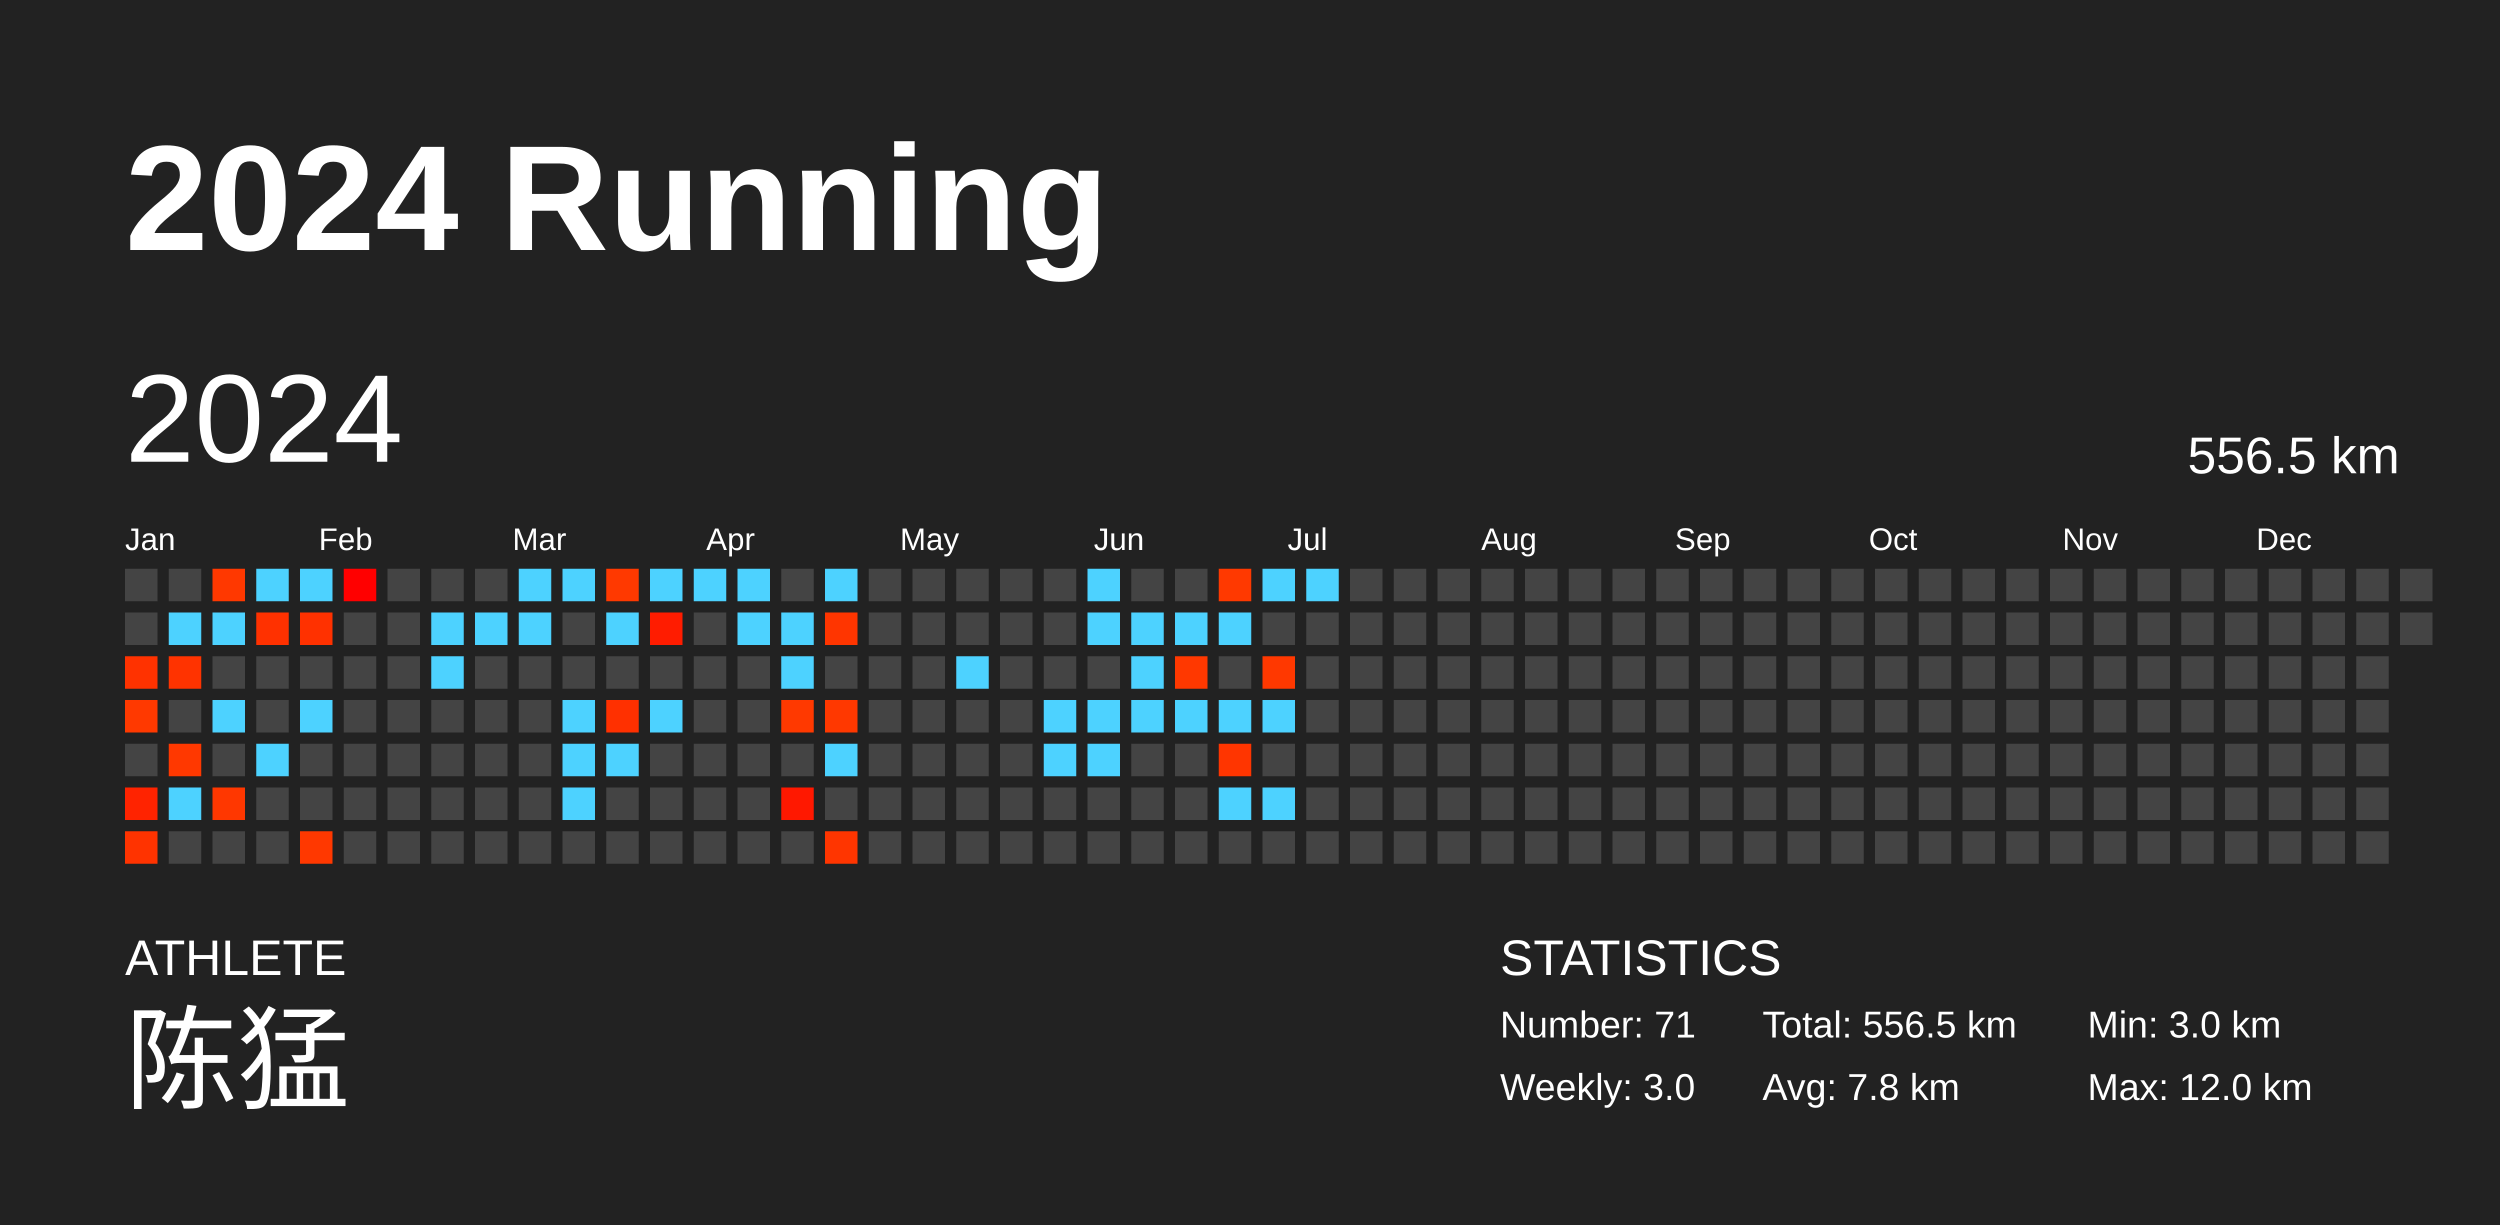
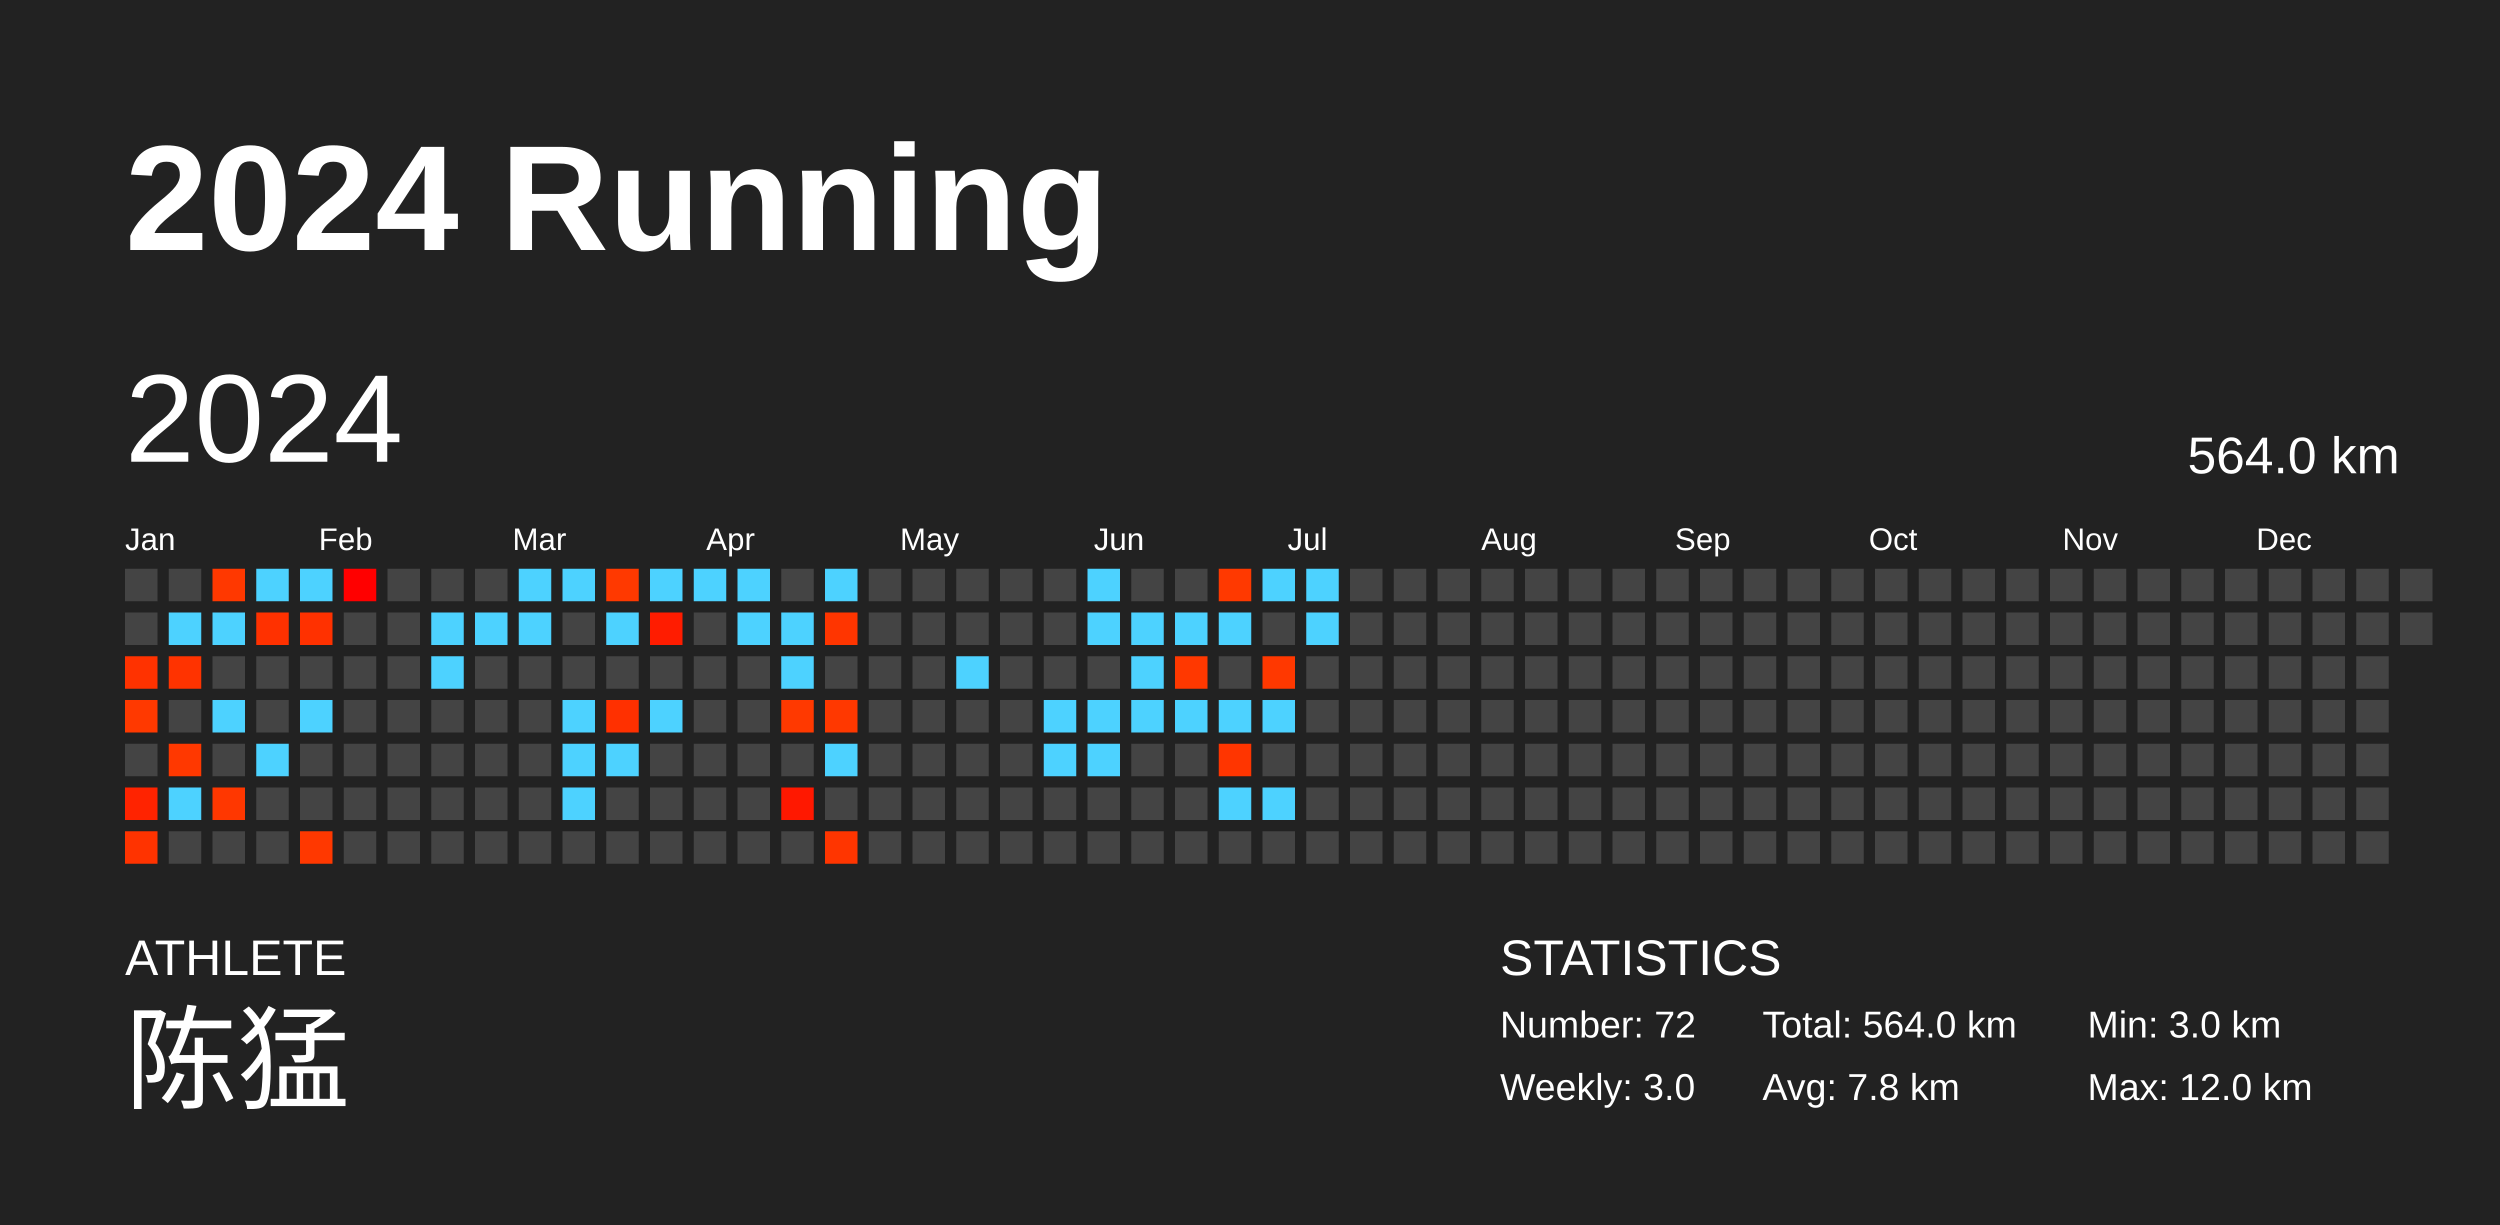
<svg xmlns="http://www.w3.org/2000/svg" baseProfile="full" height="98mm" version="1.1" viewBox="0,0,200,98" width="200mm">
  <defs />
  <rect fill="#222222" height="98" width="200" x="0" y="0" />
  <text fill="#FFFFFF" style="font-size:12px; font-family:Arial; font-weight:bold;" x="10" y="20">2024 Running</text>
  <text fill="#FFFFFF" style="font-size:4px; font-family:Arial" x="10" y="78">ATHLETE</text>
  <text fill="#FFFFFF" style="font-size:9px; font-family:Arial" x="10" y="88">陈猛</text>
  <text fill="#FFFFFF" style="font-size:4px; font-family:Arial" x="120" y="78">STATISTICS</text>
-   <text fill="#FFFFFF" style="font-size:3px; font-family:Arial" x="120" y="83">Number: 71</text>
+   <text fill="#FFFFFF" style="font-size:3px; font-family:Arial" x="120" y="83">Number: 72</text>
  <text fill="#FFFFFF" style="font-size:3px; font-family:Arial" x="120" y="88">Weekly: 3.0</text>
-   <text fill="#FFFFFF" style="font-size:3px; font-family:Arial" x="141" y="83">Total: 556.5 km</text>
+   <text fill="#FFFFFF" style="font-size:3px; font-family:Arial" x="141" y="83">Total: 564.0 km</text>
  <text fill="#FFFFFF" style="font-size:3px; font-family:Arial" x="141" y="88">Avg: 7.8 km</text>
  <text fill="#FFFFFF" style="font-size:3px; font-family:Arial" x="167" y="83">Min: 3.0 km</text>
  <text fill="#FFFFFF" style="font-size:3px; font-family:Arial" x="167" y="88">Max: 12.0 km</text>
  <text dominant-baseline="hanging" fill="#FFFFFF" style="font-size:10.0px; font-family:Arial;" x="10" y="30">2024</text>
-   <text dominant-baseline="hanging" fill="#FFFFFF" style="font-size:4.125px; font-family:Arial;" x="175" y="35">556.5 km</text>
+   <text dominant-baseline="hanging" fill="#FFFFFF" style="font-size:4.125px; font-family:Arial;" x="175" y="35">564.0 km</text>
  <text fill="#FFFFFF" style="font-size:2.5px; font-family:Arial" x="10.0" y="44">Jan</text>
  <text fill="#FFFFFF" style="font-size:2.5px; font-family:Arial" x="25.5" y="44">Feb</text>
  <text fill="#FFFFFF" style="font-size:2.5px; font-family:Arial" x="41.0" y="44">Mar</text>
  <text fill="#FFFFFF" style="font-size:2.5px; font-family:Arial" x="56.5" y="44">Apr</text>
  <text fill="#FFFFFF" style="font-size:2.5px; font-family:Arial" x="72.0" y="44">May</text>
  <text fill="#FFFFFF" style="font-size:2.5px; font-family:Arial" x="87.5" y="44">Jun</text>
  <text fill="#FFFFFF" style="font-size:2.5px; font-family:Arial" x="103.0" y="44">Jul</text>
  <text fill="#FFFFFF" style="font-size:2.5px; font-family:Arial" x="118.5" y="44">Aug</text>
  <text fill="#FFFFFF" style="font-size:2.5px; font-family:Arial" x="134.0" y="44">Sep</text>
  <text fill="#FFFFFF" style="font-size:2.5px; font-family:Arial" x="149.5" y="44">Oct</text>
  <text fill="#FFFFFF" style="font-size:2.5px; font-family:Arial" x="165.0" y="44">Nov</text>
  <text fill="#FFFFFF" style="font-size:2.5px; font-family:Arial" x="180.5" y="44">Dec</text>
  <rect fill="#444444" height="2.6" width="2.6" x="10.0" y="45.5" />
  <rect fill="#444444" height="2.6" width="2.6" x="10.0" y="49.0" />
  <rect fill="#ff3200" height="2.6" width="2.6" x="10.0" y="52.5" />
  <rect fill="#ff3900" height="2.6" width="2.6" x="10.0" y="56.0" />
  <rect fill="#444444" height="2.6" width="2.6" x="10.0" y="59.5" />
  <rect fill="#ff2300" height="2.6" width="2.6" x="10.0" y="63.0" />
  <rect fill="#ff3300" height="2.6" width="2.6" x="10.0" y="66.5" />
  <rect fill="#444444" height="2.6" width="2.6" x="13.5" y="45.5" />
  <rect fill="#4dd2ff" height="2.6" width="2.6" x="13.5" y="49.0" />
  <rect fill="#ff3300" height="2.6" width="2.6" x="13.5" y="52.5" />
  <rect fill="#444444" height="2.6" width="2.6" x="13.5" y="56.0" />
  <rect fill="#ff3800" height="2.6" width="2.6" x="13.5" y="59.5" />
  <rect fill="#4dd2ff" height="2.6" width="2.6" x="13.5" y="63.0" />
  <rect fill="#444444" height="2.6" width="2.6" x="13.5" y="66.5" />
  <rect fill="#ff3800" height="2.6" width="2.6" x="17.0" y="45.5" />
  <rect fill="#4dd2ff" height="2.6" width="2.6" x="17.0" y="49.0" />
  <rect fill="#444444" height="2.6" width="2.6" x="17.0" y="52.5" />
  <rect fill="#4dd2ff" height="2.6" width="2.6" x="17.0" y="56.0" />
  <rect fill="#444444" height="2.6" width="2.6" x="17.0" y="59.5" />
  <rect fill="#ff3700" height="2.6" width="2.6" x="17.0" y="63.0" />
  <rect fill="#444444" height="2.6" width="2.6" x="17.0" y="66.5" />
  <rect fill="#4dd2ff" height="2.6" width="2.6" x="20.5" y="45.5" />
  <rect fill="#ff3100" height="2.6" width="2.6" x="20.5" y="49.0" />
  <rect fill="#444444" height="2.6" width="2.6" x="20.5" y="52.5" />
  <rect fill="#444444" height="2.6" width="2.6" x="20.5" y="56.0" />
  <rect fill="#4dd2ff" height="2.6" width="2.6" x="20.5" y="59.5" />
  <rect fill="#444444" height="2.6" width="2.6" x="20.5" y="63.0" />
  <rect fill="#444444" height="2.6" width="2.6" x="20.5" y="66.5" />
  <rect fill="#4dd2ff" height="2.6" width="2.6" x="24.0" y="45.5" />
  <rect fill="#ff3100" height="2.6" width="2.6" x="24.0" y="49.0" />
  <rect fill="#444444" height="2.6" width="2.6" x="24.0" y="52.5" />
  <rect fill="#4dd2ff" height="2.6" width="2.6" x="24.0" y="56.0" />
  <rect fill="#444444" height="2.6" width="2.6" x="24.0" y="59.5" />
  <rect fill="#444444" height="2.6" width="2.6" x="24.0" y="63.0" />
  <rect fill="#ff3800" height="2.6" width="2.6" x="24.0" y="66.5" />
  <rect fill="#ff0000" height="2.6" width="2.6" x="27.5" y="45.5" />
  <rect fill="#444444" height="2.6" width="2.6" x="27.5" y="49.0" />
  <rect fill="#444444" height="2.6" width="2.6" x="27.5" y="52.5" />
  <rect fill="#444444" height="2.6" width="2.6" x="27.5" y="56.0" />
  <rect fill="#444444" height="2.6" width="2.6" x="27.5" y="59.5" />
  <rect fill="#444444" height="2.6" width="2.6" x="27.5" y="63.0" />
  <rect fill="#444444" height="2.6" width="2.6" x="27.5" y="66.5" />
  <rect fill="#444444" height="2.6" width="2.6" x="31.0" y="45.5" />
  <rect fill="#444444" height="2.6" width="2.6" x="31.0" y="49.0" />
  <rect fill="#444444" height="2.6" width="2.6" x="31.0" y="52.5" />
  <rect fill="#444444" height="2.6" width="2.6" x="31.0" y="56.0" />
  <rect fill="#444444" height="2.6" width="2.6" x="31.0" y="59.5" />
  <rect fill="#444444" height="2.6" width="2.6" x="31.0" y="63.0" />
  <rect fill="#444444" height="2.6" width="2.6" x="31.0" y="66.5" />
  <rect fill="#444444" height="2.6" width="2.6" x="34.5" y="45.5" />
  <rect fill="#4dd2ff" height="2.6" width="2.6" x="34.5" y="49.0" />
  <rect fill="#4dd2ff" height="2.6" width="2.6" x="34.5" y="52.5" />
  <rect fill="#444444" height="2.6" width="2.6" x="34.5" y="56.0" />
  <rect fill="#444444" height="2.6" width="2.6" x="34.5" y="59.5" />
  <rect fill="#444444" height="2.6" width="2.6" x="34.5" y="63.0" />
  <rect fill="#444444" height="2.6" width="2.6" x="34.5" y="66.5" />
  <rect fill="#444444" height="2.6" width="2.6" x="38.0" y="45.5" />
  <rect fill="#4dd2ff" height="2.6" width="2.6" x="38.0" y="49.0" />
  <rect fill="#444444" height="2.6" width="2.6" x="38.0" y="52.5" />
  <rect fill="#444444" height="2.6" width="2.6" x="38.0" y="56.0" />
  <rect fill="#444444" height="2.6" width="2.6" x="38.0" y="59.5" />
  <rect fill="#444444" height="2.6" width="2.6" x="38.0" y="63.0" />
  <rect fill="#444444" height="2.6" width="2.6" x="38.0" y="66.5" />
  <rect fill="#4dd2ff" height="2.6" width="2.6" x="41.5" y="45.5" />
  <rect fill="#4dd2ff" height="2.6" width="2.6" x="41.5" y="49.0" />
  <rect fill="#444444" height="2.6" width="2.6" x="41.5" y="52.5" />
  <rect fill="#444444" height="2.6" width="2.6" x="41.5" y="56.0" />
  <rect fill="#444444" height="2.6" width="2.6" x="41.5" y="59.5" />
  <rect fill="#444444" height="2.6" width="2.6" x="41.5" y="63.0" />
  <rect fill="#444444" height="2.6" width="2.6" x="41.5" y="66.5" />
  <rect fill="#4dd2ff" height="2.6" width="2.6" x="45.0" y="45.5" />
  <rect fill="#444444" height="2.6" width="2.6" x="45.0" y="49.0" />
  <rect fill="#444444" height="2.6" width="2.6" x="45.0" y="52.5" />
  <rect fill="#4dd2ff" height="2.6" width="2.6" x="45.0" y="56.0" />
  <rect fill="#4dd2ff" height="2.6" width="2.6" x="45.0" y="59.5" />
  <rect fill="#4dd2ff" height="2.6" width="2.6" x="45.0" y="63.0" />
  <rect fill="#444444" height="2.6" width="2.6" x="45.0" y="66.5" />
  <rect fill="#ff3900" height="2.6" width="2.6" x="48.5" y="45.5" />
  <rect fill="#4dd2ff" height="2.6" width="2.6" x="48.5" y="49.0" />
  <rect fill="#444444" height="2.6" width="2.6" x="48.5" y="52.5" />
  <rect fill="#ff3000" height="2.6" width="2.6" x="48.5" y="56.0" />
  <rect fill="#4dd2ff" height="2.6" width="2.6" x="48.5" y="59.5" />
  <rect fill="#444444" height="2.6" width="2.6" x="48.5" y="63.0" />
  <rect fill="#444444" height="2.6" width="2.6" x="48.5" y="66.5" />
  <rect fill="#4dd2ff" height="2.6" width="2.6" x="52.0" y="45.5" />
  <rect fill="#ff1c00" height="2.6" width="2.6" x="52.0" y="49.0" />
  <rect fill="#444444" height="2.6" width="2.6" x="52.0" y="52.5" />
  <rect fill="#4dd2ff" height="2.6" width="2.6" x="52.0" y="56.0" />
  <rect fill="#444444" height="2.6" width="2.6" x="52.0" y="59.5" />
  <rect fill="#444444" height="2.6" width="2.6" x="52.0" y="63.0" />
  <rect fill="#444444" height="2.6" width="2.6" x="52.0" y="66.5" />
  <rect fill="#4dd2ff" height="2.6" width="2.6" x="55.5" y="45.5" />
  <rect fill="#444444" height="2.6" width="2.6" x="55.5" y="49.0" />
  <rect fill="#444444" height="2.6" width="2.6" x="55.5" y="52.5" />
  <rect fill="#444444" height="2.6" width="2.6" x="55.5" y="56.0" />
  <rect fill="#444444" height="2.6" width="2.6" x="55.5" y="59.5" />
  <rect fill="#444444" height="2.6" width="2.6" x="55.5" y="63.0" />
  <rect fill="#444444" height="2.6" width="2.6" x="55.5" y="66.5" />
  <rect fill="#4dd2ff" height="2.6" width="2.6" x="59.0" y="45.5" />
  <rect fill="#4dd2ff" height="2.6" width="2.6" x="59.0" y="49.0" />
  <rect fill="#444444" height="2.6" width="2.6" x="59.0" y="52.5" />
  <rect fill="#444444" height="2.6" width="2.6" x="59.0" y="56.0" />
  <rect fill="#444444" height="2.6" width="2.6" x="59.0" y="59.5" />
  <rect fill="#444444" height="2.6" width="2.6" x="59.0" y="63.0" />
  <rect fill="#444444" height="2.6" width="2.6" x="59.0" y="66.5" />
  <rect fill="#444444" height="2.6" width="2.6" x="62.5" y="45.5" />
  <rect fill="#4dd2ff" height="2.6" width="2.6" x="62.5" y="49.0" />
  <rect fill="#4dd2ff" height="2.6" width="2.6" x="62.5" y="52.5" />
  <rect fill="#ff3900" height="2.6" width="2.6" x="62.5" y="56.0" />
  <rect fill="#444444" height="2.6" width="2.6" x="62.5" y="59.5" />
  <rect fill="#ff1800" height="2.6" width="2.6" x="62.5" y="63.0" />
  <rect fill="#444444" height="2.6" width="2.6" x="62.5" y="66.5" />
  <rect fill="#4dd2ff" height="2.6" width="2.6" x="66.0" y="45.5" />
  <rect fill="#ff3500" height="2.6" width="2.6" x="66.0" y="49.0" />
  <rect fill="#444444" height="2.6" width="2.6" x="66.0" y="52.5" />
  <rect fill="#ff3800" height="2.6" width="2.6" x="66.0" y="56.0" />
  <rect fill="#4dd2ff" height="2.6" width="2.6" x="66.0" y="59.5" />
  <rect fill="#444444" height="2.6" width="2.6" x="66.0" y="63.0" />
  <rect fill="#ff3500" height="2.6" width="2.6" x="66.0" y="66.5" />
  <rect fill="#444444" height="2.6" width="2.6" x="69.5" y="45.5" />
  <rect fill="#444444" height="2.6" width="2.6" x="69.5" y="49.0" />
  <rect fill="#444444" height="2.6" width="2.6" x="69.5" y="52.5" />
  <rect fill="#444444" height="2.6" width="2.6" x="69.5" y="56.0" />
  <rect fill="#444444" height="2.6" width="2.6" x="69.5" y="59.5" />
  <rect fill="#444444" height="2.6" width="2.6" x="69.5" y="63.0" />
  <rect fill="#444444" height="2.6" width="2.6" x="69.5" y="66.5" />
  <rect fill="#444444" height="2.6" width="2.6" x="73.0" y="45.5" />
  <rect fill="#444444" height="2.6" width="2.6" x="73.0" y="49.0" />
  <rect fill="#444444" height="2.6" width="2.6" x="73.0" y="52.5" />
  <rect fill="#444444" height="2.6" width="2.6" x="73.0" y="56.0" />
  <rect fill="#444444" height="2.6" width="2.6" x="73.0" y="59.5" />
  <rect fill="#444444" height="2.6" width="2.6" x="73.0" y="63.0" />
  <rect fill="#444444" height="2.6" width="2.6" x="73.0" y="66.5" />
  <rect fill="#444444" height="2.6" width="2.6" x="76.5" y="45.5" />
  <rect fill="#444444" height="2.6" width="2.6" x="76.5" y="49.0" />
  <rect fill="#4dd2ff" height="2.6" width="2.6" x="76.5" y="52.5" />
  <rect fill="#444444" height="2.6" width="2.6" x="76.5" y="56.0" />
  <rect fill="#444444" height="2.6" width="2.6" x="76.5" y="59.5" />
  <rect fill="#444444" height="2.6" width="2.6" x="76.5" y="63.0" />
  <rect fill="#444444" height="2.6" width="2.6" x="76.5" y="66.5" />
  <rect fill="#444444" height="2.6" width="2.6" x="80.0" y="45.5" />
  <rect fill="#444444" height="2.6" width="2.6" x="80.0" y="49.0" />
  <rect fill="#444444" height="2.6" width="2.6" x="80.0" y="52.5" />
  <rect fill="#444444" height="2.6" width="2.6" x="80.0" y="56.0" />
  <rect fill="#444444" height="2.6" width="2.6" x="80.0" y="59.5" />
  <rect fill="#444444" height="2.6" width="2.6" x="80.0" y="63.0" />
  <rect fill="#444444" height="2.6" width="2.6" x="80.0" y="66.5" />
  <rect fill="#444444" height="2.6" width="2.6" x="83.5" y="45.5" />
  <rect fill="#444444" height="2.6" width="2.6" x="83.5" y="49.0" />
  <rect fill="#444444" height="2.6" width="2.6" x="83.5" y="52.5" />
  <rect fill="#4dd2ff" height="2.6" width="2.6" x="83.5" y="56.0" />
  <rect fill="#4dd2ff" height="2.6" width="2.6" x="83.5" y="59.5" />
  <rect fill="#444444" height="2.6" width="2.6" x="83.5" y="63.0" />
  <rect fill="#444444" height="2.6" width="2.6" x="83.5" y="66.5" />
  <rect fill="#4dd2ff" height="2.6" width="2.6" x="87.0" y="45.5" />
  <rect fill="#4dd2ff" height="2.6" width="2.6" x="87.0" y="49.0" />
  <rect fill="#444444" height="2.6" width="2.6" x="87.0" y="52.5" />
  <rect fill="#4dd2ff" height="2.6" width="2.6" x="87.0" y="56.0" />
  <rect fill="#4dd2ff" height="2.6" width="2.6" x="87.0" y="59.5" />
  <rect fill="#444444" height="2.6" width="2.6" x="87.0" y="63.0" />
  <rect fill="#444444" height="2.6" width="2.6" x="87.0" y="66.5" />
  <rect fill="#444444" height="2.6" width="2.6" x="90.5" y="45.5" />
  <rect fill="#4dd2ff" height="2.6" width="2.6" x="90.5" y="49.0" />
  <rect fill="#4dd2ff" height="2.6" width="2.6" x="90.5" y="52.5" />
  <rect fill="#4dd2ff" height="2.6" width="2.6" x="90.5" y="56.0" />
  <rect fill="#444444" height="2.6" width="2.6" x="90.5" y="59.5" />
  <rect fill="#444444" height="2.6" width="2.6" x="90.5" y="63.0" />
  <rect fill="#444444" height="2.6" width="2.6" x="90.5" y="66.5" />
  <rect fill="#444444" height="2.6" width="2.6" x="94.0" y="45.5" />
  <rect fill="#4dd2ff" height="2.6" width="2.6" x="94.0" y="49.0" />
  <rect fill="#ff3800" height="2.6" width="2.6" x="94.0" y="52.5" />
  <rect fill="#4dd2ff" height="2.6" width="2.6" x="94.0" y="56.0" />
  <rect fill="#444444" height="2.6" width="2.6" x="94.0" y="59.5" />
  <rect fill="#444444" height="2.6" width="2.6" x="94.0" y="63.0" />
  <rect fill="#444444" height="2.6" width="2.6" x="94.0" y="66.5" />
  <rect fill="#ff3900" height="2.6" width="2.6" x="97.5" y="45.5" />
  <rect fill="#4dd2ff" height="2.6" width="2.6" x="97.5" y="49.0" />
  <rect fill="#444444" height="2.6" width="2.6" x="97.5" y="52.5" />
  <rect fill="#4dd2ff" height="2.6" width="2.6" x="97.5" y="56.0" />
  <rect fill="#ff3500" height="2.6" width="2.6" x="97.5" y="59.5" />
  <rect fill="#4dd2ff" height="2.6" width="2.6" x="97.5" y="63.0" />
  <rect fill="#444444" height="2.6" width="2.6" x="97.5" y="66.5" />
  <rect fill="#4dd2ff" height="2.6" width="2.6" x="101.0" y="45.5" />
  <rect fill="#444444" height="2.6" width="2.6" x="101.0" y="49.0" />
  <rect fill="#ff3800" height="2.6" width="2.6" x="101.0" y="52.5" />
  <rect fill="#4dd2ff" height="2.6" width="2.6" x="101.0" y="56.0" />
  <rect fill="#444444" height="2.6" width="2.6" x="101.0" y="59.5" />
  <rect fill="#4dd2ff" height="2.6" width="2.6" x="101.0" y="63.0" />
  <rect fill="#444444" height="2.6" width="2.6" x="101.0" y="66.5" />
  <rect fill="#4dd2ff" height="2.6" width="2.6" x="104.5" y="45.5" />
-   <rect fill="#444444" height="2.6" width="2.6" x="104.5" y="49.0" />
+   <rect fill="#4dd2ff" height="2.6" width="2.6" x="104.5" y="49.0" />
  <rect fill="#444444" height="2.6" width="2.6" x="104.5" y="52.5" />
  <rect fill="#444444" height="2.6" width="2.6" x="104.5" y="56.0" />
  <rect fill="#444444" height="2.6" width="2.6" x="104.5" y="59.5" />
  <rect fill="#444444" height="2.6" width="2.6" x="104.5" y="63.0" />
  <rect fill="#444444" height="2.6" width="2.6" x="104.5" y="66.5" />
  <rect fill="#444444" height="2.6" width="2.6" x="108.0" y="45.5" />
  <rect fill="#444444" height="2.6" width="2.6" x="108.0" y="49.0" />
  <rect fill="#444444" height="2.6" width="2.6" x="108.0" y="52.5" />
  <rect fill="#444444" height="2.6" width="2.6" x="108.0" y="56.0" />
  <rect fill="#444444" height="2.6" width="2.6" x="108.0" y="59.5" />
  <rect fill="#444444" height="2.6" width="2.6" x="108.0" y="63.0" />
  <rect fill="#444444" height="2.6" width="2.6" x="108.0" y="66.5" />
  <rect fill="#444444" height="2.6" width="2.6" x="111.5" y="45.5" />
  <rect fill="#444444" height="2.6" width="2.6" x="111.5" y="49.0" />
  <rect fill="#444444" height="2.6" width="2.6" x="111.5" y="52.5" />
  <rect fill="#444444" height="2.6" width="2.6" x="111.5" y="56.0" />
  <rect fill="#444444" height="2.6" width="2.6" x="111.5" y="59.5" />
  <rect fill="#444444" height="2.6" width="2.6" x="111.5" y="63.0" />
  <rect fill="#444444" height="2.6" width="2.6" x="111.5" y="66.5" />
  <rect fill="#444444" height="2.6" width="2.6" x="115.0" y="45.5" />
  <rect fill="#444444" height="2.6" width="2.6" x="115.0" y="49.0" />
  <rect fill="#444444" height="2.6" width="2.6" x="115.0" y="52.5" />
  <rect fill="#444444" height="2.6" width="2.6" x="115.0" y="56.0" />
  <rect fill="#444444" height="2.6" width="2.6" x="115.0" y="59.5" />
  <rect fill="#444444" height="2.6" width="2.6" x="115.0" y="63.0" />
  <rect fill="#444444" height="2.6" width="2.6" x="115.0" y="66.5" />
  <rect fill="#444444" height="2.6" width="2.6" x="118.5" y="45.5" />
  <rect fill="#444444" height="2.6" width="2.6" x="118.5" y="49.0" />
  <rect fill="#444444" height="2.6" width="2.6" x="118.5" y="52.5" />
  <rect fill="#444444" height="2.6" width="2.6" x="118.5" y="56.0" />
  <rect fill="#444444" height="2.6" width="2.6" x="118.5" y="59.5" />
  <rect fill="#444444" height="2.6" width="2.6" x="118.5" y="63.0" />
  <rect fill="#444444" height="2.6" width="2.6" x="118.5" y="66.5" />
  <rect fill="#444444" height="2.6" width="2.6" x="122.0" y="45.5" />
  <rect fill="#444444" height="2.6" width="2.6" x="122.0" y="49.0" />
  <rect fill="#444444" height="2.6" width="2.6" x="122.0" y="52.5" />
  <rect fill="#444444" height="2.6" width="2.6" x="122.0" y="56.0" />
  <rect fill="#444444" height="2.6" width="2.6" x="122.0" y="59.5" />
  <rect fill="#444444" height="2.6" width="2.6" x="122.0" y="63.0" />
  <rect fill="#444444" height="2.6" width="2.6" x="122.0" y="66.5" />
  <rect fill="#444444" height="2.6" width="2.6" x="125.5" y="45.5" />
  <rect fill="#444444" height="2.6" width="2.6" x="125.5" y="49.0" />
  <rect fill="#444444" height="2.6" width="2.6" x="125.5" y="52.5" />
  <rect fill="#444444" height="2.6" width="2.6" x="125.5" y="56.0" />
  <rect fill="#444444" height="2.6" width="2.6" x="125.5" y="59.5" />
  <rect fill="#444444" height="2.6" width="2.6" x="125.5" y="63.0" />
  <rect fill="#444444" height="2.6" width="2.6" x="125.5" y="66.5" />
  <rect fill="#444444" height="2.6" width="2.6" x="129.0" y="45.5" />
  <rect fill="#444444" height="2.6" width="2.6" x="129.0" y="49.0" />
  <rect fill="#444444" height="2.6" width="2.6" x="129.0" y="52.5" />
  <rect fill="#444444" height="2.6" width="2.6" x="129.0" y="56.0" />
  <rect fill="#444444" height="2.6" width="2.6" x="129.0" y="59.5" />
  <rect fill="#444444" height="2.6" width="2.6" x="129.0" y="63.0" />
  <rect fill="#444444" height="2.6" width="2.6" x="129.0" y="66.5" />
  <rect fill="#444444" height="2.6" width="2.6" x="132.5" y="45.5" />
  <rect fill="#444444" height="2.6" width="2.6" x="132.5" y="49.0" />
  <rect fill="#444444" height="2.6" width="2.6" x="132.5" y="52.5" />
  <rect fill="#444444" height="2.6" width="2.6" x="132.5" y="56.0" />
  <rect fill="#444444" height="2.6" width="2.6" x="132.5" y="59.5" />
  <rect fill="#444444" height="2.6" width="2.6" x="132.5" y="63.0" />
  <rect fill="#444444" height="2.6" width="2.6" x="132.5" y="66.5" />
  <rect fill="#444444" height="2.6" width="2.6" x="136.0" y="45.5" />
  <rect fill="#444444" height="2.6" width="2.6" x="136.0" y="49.0" />
  <rect fill="#444444" height="2.6" width="2.6" x="136.0" y="52.5" />
  <rect fill="#444444" height="2.6" width="2.6" x="136.0" y="56.0" />
  <rect fill="#444444" height="2.6" width="2.6" x="136.0" y="59.5" />
  <rect fill="#444444" height="2.6" width="2.6" x="136.0" y="63.0" />
  <rect fill="#444444" height="2.6" width="2.6" x="136.0" y="66.5" />
  <rect fill="#444444" height="2.6" width="2.6" x="139.5" y="45.5" />
  <rect fill="#444444" height="2.6" width="2.6" x="139.5" y="49.0" />
  <rect fill="#444444" height="2.6" width="2.6" x="139.5" y="52.5" />
  <rect fill="#444444" height="2.6" width="2.6" x="139.5" y="56.0" />
  <rect fill="#444444" height="2.6" width="2.6" x="139.5" y="59.5" />
  <rect fill="#444444" height="2.6" width="2.6" x="139.5" y="63.0" />
  <rect fill="#444444" height="2.6" width="2.6" x="139.5" y="66.5" />
  <rect fill="#444444" height="2.6" width="2.6" x="143.0" y="45.5" />
  <rect fill="#444444" height="2.6" width="2.6" x="143.0" y="49.0" />
  <rect fill="#444444" height="2.6" width="2.6" x="143.0" y="52.5" />
  <rect fill="#444444" height="2.6" width="2.6" x="143.0" y="56.0" />
  <rect fill="#444444" height="2.6" width="2.6" x="143.0" y="59.5" />
  <rect fill="#444444" height="2.6" width="2.6" x="143.0" y="63.0" />
  <rect fill="#444444" height="2.6" width="2.6" x="143.0" y="66.5" />
  <rect fill="#444444" height="2.6" width="2.6" x="146.5" y="45.5" />
  <rect fill="#444444" height="2.6" width="2.6" x="146.5" y="49.0" />
  <rect fill="#444444" height="2.6" width="2.6" x="146.5" y="52.5" />
  <rect fill="#444444" height="2.6" width="2.6" x="146.5" y="56.0" />
  <rect fill="#444444" height="2.6" width="2.6" x="146.5" y="59.5" />
  <rect fill="#444444" height="2.6" width="2.6" x="146.5" y="63.0" />
  <rect fill="#444444" height="2.6" width="2.6" x="146.5" y="66.5" />
  <rect fill="#444444" height="2.6" width="2.6" x="150.0" y="45.5" />
  <rect fill="#444444" height="2.6" width="2.6" x="150.0" y="49.0" />
  <rect fill="#444444" height="2.6" width="2.6" x="150.0" y="52.5" />
  <rect fill="#444444" height="2.6" width="2.6" x="150.0" y="56.0" />
  <rect fill="#444444" height="2.6" width="2.6" x="150.0" y="59.5" />
  <rect fill="#444444" height="2.6" width="2.6" x="150.0" y="63.0" />
  <rect fill="#444444" height="2.6" width="2.6" x="150.0" y="66.5" />
  <rect fill="#444444" height="2.6" width="2.6" x="153.5" y="45.5" />
  <rect fill="#444444" height="2.6" width="2.6" x="153.5" y="49.0" />
  <rect fill="#444444" height="2.6" width="2.6" x="153.5" y="52.5" />
  <rect fill="#444444" height="2.6" width="2.6" x="153.5" y="56.0" />
  <rect fill="#444444" height="2.6" width="2.6" x="153.5" y="59.5" />
  <rect fill="#444444" height="2.6" width="2.6" x="153.5" y="63.0" />
  <rect fill="#444444" height="2.6" width="2.6" x="153.5" y="66.5" />
  <rect fill="#444444" height="2.6" width="2.6" x="157.0" y="45.5" />
  <rect fill="#444444" height="2.6" width="2.6" x="157.0" y="49.0" />
  <rect fill="#444444" height="2.6" width="2.6" x="157.0" y="52.5" />
  <rect fill="#444444" height="2.6" width="2.6" x="157.0" y="56.0" />
  <rect fill="#444444" height="2.6" width="2.6" x="157.0" y="59.5" />
  <rect fill="#444444" height="2.6" width="2.6" x="157.0" y="63.0" />
  <rect fill="#444444" height="2.6" width="2.6" x="157.0" y="66.5" />
  <rect fill="#444444" height="2.6" width="2.6" x="160.5" y="45.5" />
  <rect fill="#444444" height="2.6" width="2.6" x="160.5" y="49.0" />
  <rect fill="#444444" height="2.6" width="2.6" x="160.5" y="52.5" />
  <rect fill="#444444" height="2.6" width="2.6" x="160.5" y="56.0" />
  <rect fill="#444444" height="2.6" width="2.6" x="160.5" y="59.5" />
  <rect fill="#444444" height="2.6" width="2.6" x="160.5" y="63.0" />
  <rect fill="#444444" height="2.6" width="2.6" x="160.5" y="66.5" />
  <rect fill="#444444" height="2.6" width="2.6" x="164.0" y="45.5" />
  <rect fill="#444444" height="2.6" width="2.6" x="164.0" y="49.0" />
  <rect fill="#444444" height="2.6" width="2.6" x="164.0" y="52.5" />
  <rect fill="#444444" height="2.6" width="2.6" x="164.0" y="56.0" />
  <rect fill="#444444" height="2.6" width="2.6" x="164.0" y="59.5" />
  <rect fill="#444444" height="2.6" width="2.6" x="164.0" y="63.0" />
  <rect fill="#444444" height="2.6" width="2.6" x="164.0" y="66.5" />
  <rect fill="#444444" height="2.6" width="2.6" x="167.5" y="45.5" />
  <rect fill="#444444" height="2.6" width="2.6" x="167.5" y="49.0" />
  <rect fill="#444444" height="2.6" width="2.6" x="167.5" y="52.5" />
  <rect fill="#444444" height="2.6" width="2.6" x="167.5" y="56.0" />
  <rect fill="#444444" height="2.6" width="2.6" x="167.5" y="59.5" />
  <rect fill="#444444" height="2.6" width="2.6" x="167.5" y="63.0" />
  <rect fill="#444444" height="2.6" width="2.6" x="167.5" y="66.5" />
  <rect fill="#444444" height="2.6" width="2.6" x="171.0" y="45.5" />
  <rect fill="#444444" height="2.6" width="2.6" x="171.0" y="49.0" />
  <rect fill="#444444" height="2.6" width="2.6" x="171.0" y="52.5" />
  <rect fill="#444444" height="2.6" width="2.6" x="171.0" y="56.0" />
  <rect fill="#444444" height="2.6" width="2.6" x="171.0" y="59.5" />
  <rect fill="#444444" height="2.6" width="2.6" x="171.0" y="63.0" />
  <rect fill="#444444" height="2.6" width="2.6" x="171.0" y="66.5" />
  <rect fill="#444444" height="2.6" width="2.6" x="174.5" y="45.5" />
  <rect fill="#444444" height="2.6" width="2.6" x="174.5" y="49.0" />
  <rect fill="#444444" height="2.6" width="2.6" x="174.5" y="52.5" />
  <rect fill="#444444" height="2.6" width="2.6" x="174.5" y="56.0" />
  <rect fill="#444444" height="2.6" width="2.6" x="174.5" y="59.5" />
  <rect fill="#444444" height="2.6" width="2.6" x="174.5" y="63.0" />
  <rect fill="#444444" height="2.6" width="2.6" x="174.5" y="66.5" />
  <rect fill="#444444" height="2.6" width="2.6" x="178.0" y="45.5" />
  <rect fill="#444444" height="2.6" width="2.6" x="178.0" y="49.0" />
  <rect fill="#444444" height="2.6" width="2.6" x="178.0" y="52.5" />
  <rect fill="#444444" height="2.6" width="2.6" x="178.0" y="56.0" />
  <rect fill="#444444" height="2.6" width="2.6" x="178.0" y="59.5" />
  <rect fill="#444444" height="2.6" width="2.6" x="178.0" y="63.0" />
  <rect fill="#444444" height="2.6" width="2.6" x="178.0" y="66.5" />
  <rect fill="#444444" height="2.6" width="2.6" x="181.5" y="45.5" />
  <rect fill="#444444" height="2.6" width="2.6" x="181.5" y="49.0" />
  <rect fill="#444444" height="2.6" width="2.6" x="181.5" y="52.5" />
  <rect fill="#444444" height="2.6" width="2.6" x="181.5" y="56.0" />
  <rect fill="#444444" height="2.6" width="2.6" x="181.5" y="59.5" />
  <rect fill="#444444" height="2.6" width="2.6" x="181.5" y="63.0" />
  <rect fill="#444444" height="2.6" width="2.6" x="181.5" y="66.5" />
  <rect fill="#444444" height="2.6" width="2.6" x="185.0" y="45.5" />
  <rect fill="#444444" height="2.6" width="2.6" x="185.0" y="49.0" />
  <rect fill="#444444" height="2.6" width="2.6" x="185.0" y="52.5" />
  <rect fill="#444444" height="2.6" width="2.6" x="185.0" y="56.0" />
  <rect fill="#444444" height="2.6" width="2.6" x="185.0" y="59.5" />
  <rect fill="#444444" height="2.6" width="2.6" x="185.0" y="63.0" />
  <rect fill="#444444" height="2.6" width="2.6" x="185.0" y="66.5" />
  <rect fill="#444444" height="2.6" width="2.6" x="188.5" y="45.5" />
  <rect fill="#444444" height="2.6" width="2.6" x="188.5" y="49.0" />
  <rect fill="#444444" height="2.6" width="2.6" x="188.5" y="52.5" />
  <rect fill="#444444" height="2.6" width="2.6" x="188.5" y="56.0" />
  <rect fill="#444444" height="2.6" width="2.6" x="188.5" y="59.5" />
  <rect fill="#444444" height="2.6" width="2.6" x="188.5" y="63.0" />
  <rect fill="#444444" height="2.6" width="2.6" x="188.5" y="66.5" />
  <rect fill="#444444" height="2.6" width="2.6" x="192.0" y="45.5" />
  <rect fill="#444444" height="2.6" width="2.6" x="192.0" y="49.0" />
</svg>
